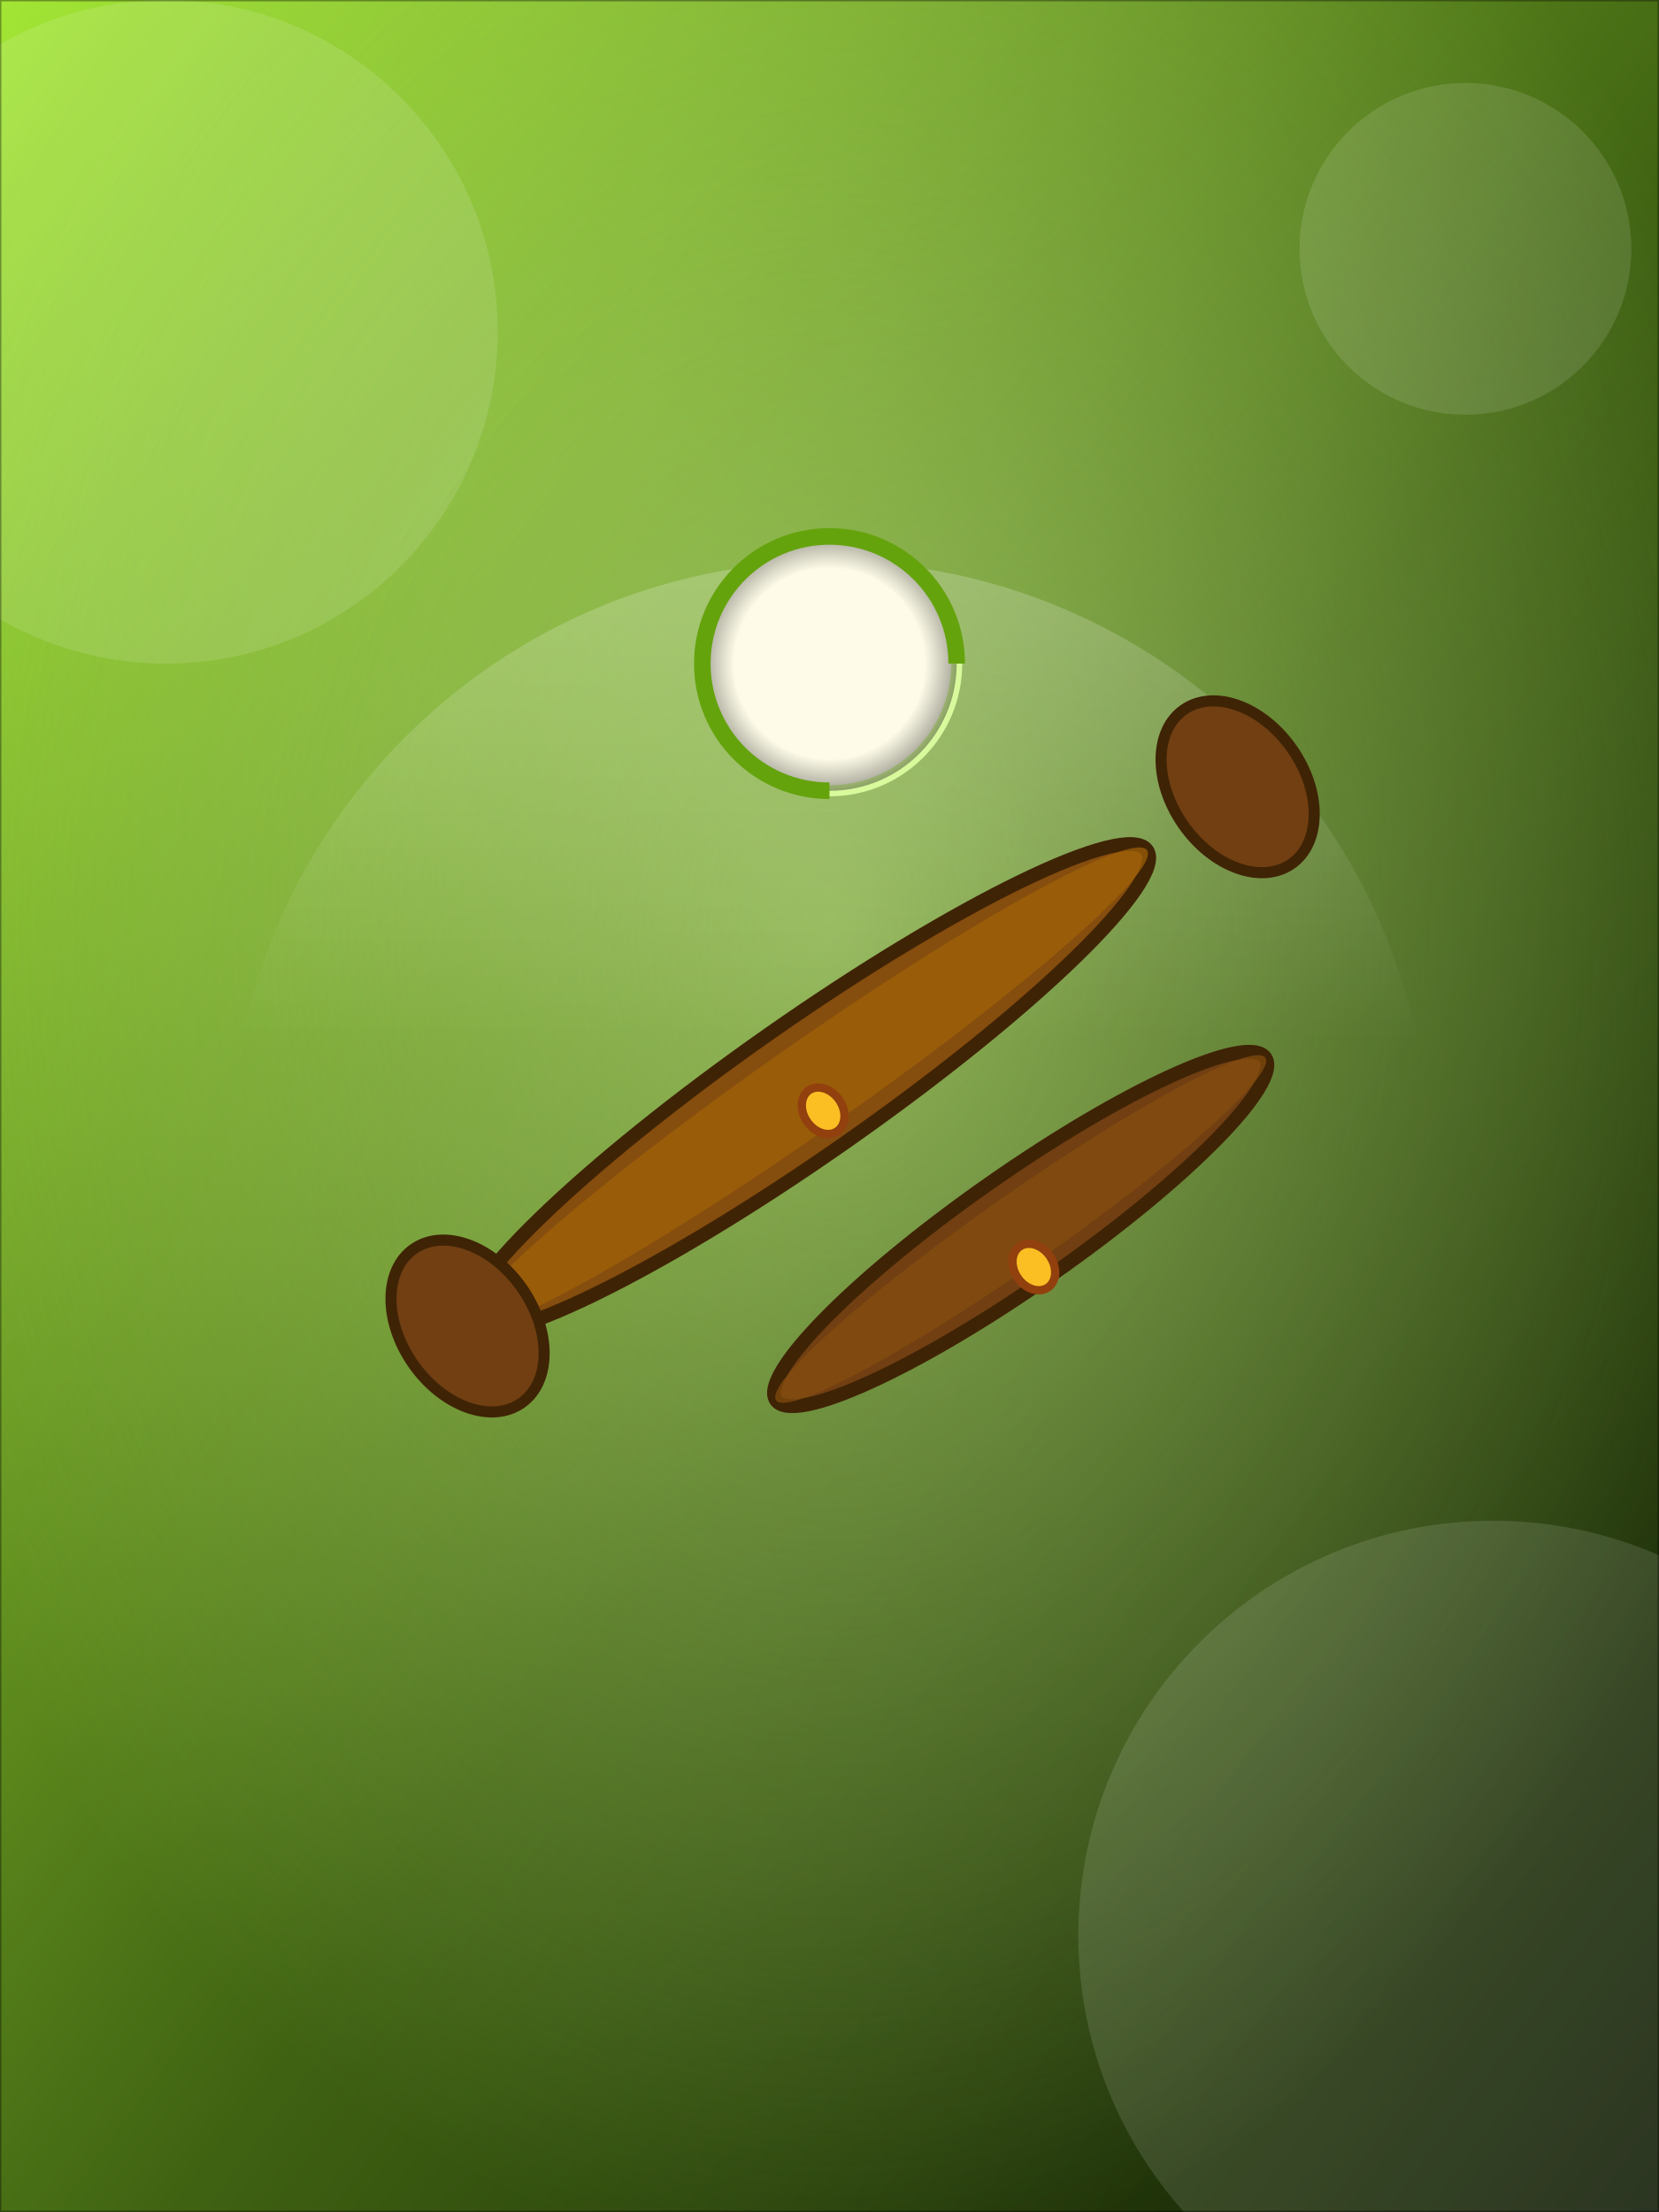
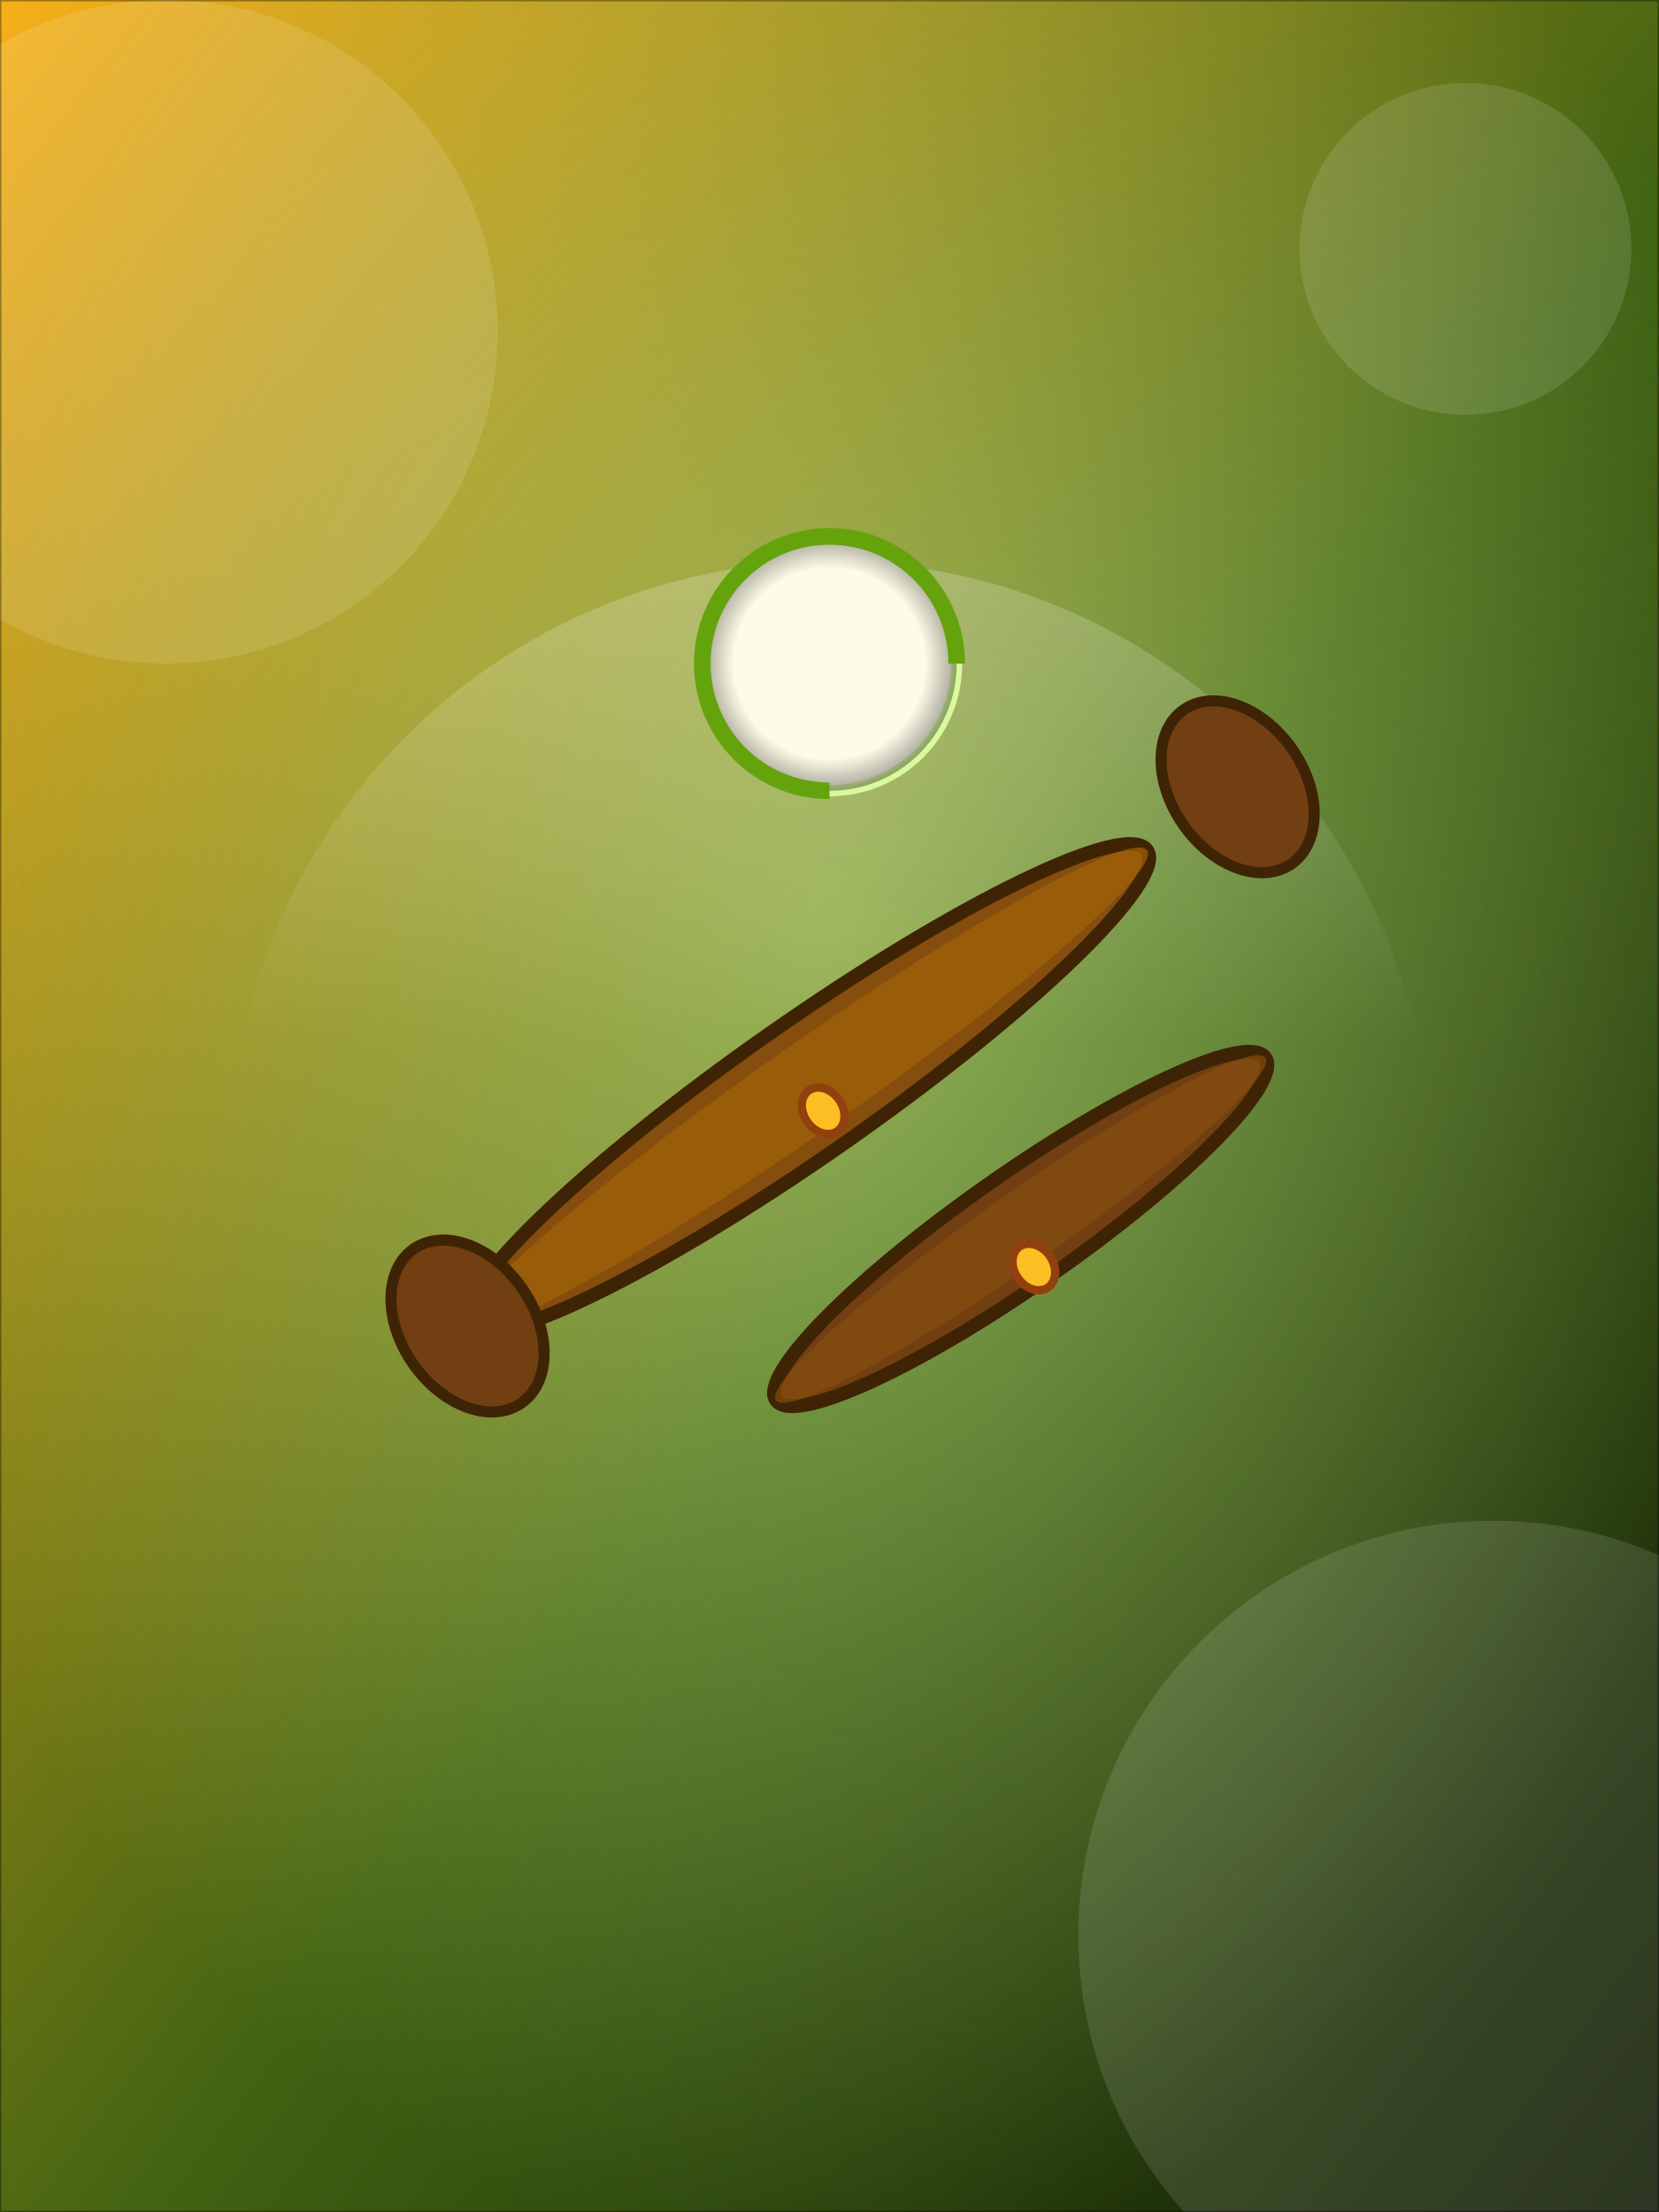
<svg xmlns="http://www.w3.org/2000/svg" width="600" height="800" viewBox="0 0 600 800">
  <defs>
    <linearGradient id="bg" x1="0" y1="0" x2="1" y2="1">
-       <stop offset="0" stop-color="#a3e635" />
+       <stop offset="0" stop-color="#f6b01a" />
      <stop offset="0.55" stop-color="#3f6212" />
      <stop offset="1" stop-color="#0f1a04" />
    </linearGradient>
    <radialGradient id="glow" cx="0.5" cy="0.42" r="0.6">
      <stop offset="0" stop-color="#d9f99d" stop-opacity="0.5" />
      <stop offset="1" stop-color="#d9f99d" stop-opacity="0" />
    </radialGradient>
    <radialGradient id="ring">
      <stop offset="0.75" stop-color="#000" stop-opacity="0" />
      <stop offset="1" stop-color="#000" stop-opacity="0.35" />
    </radialGradient>
    <linearGradient id="sheen" x1="0" y1="0" x2="0" y2="1">
      <stop offset="0" stop-color="#ffffff" stop-opacity="0.22" />
      <stop offset="0.4" stop-color="#ffffff" stop-opacity="0" />
    </linearGradient>
  </defs>
  <rect width="600" height="800" fill="url(#bg)" />
  <rect width="600" height="800" fill="url(#glow)" />
  <ellipse cx="300" cy="420" rx="217" ry="217" fill="url(#sheen)" />
  <g opacity="0.12">
    <circle cx="60" cy="120" r="120" fill="#ffffff" />
    <circle cx="540" cy="700" r="150" fill="#ffffff" />
    <circle cx="530" cy="90" r="60" fill="#ffffff" />
  </g>
  <g transform="translate(300,405) rotate(-35)">
    <ellipse cx="0" cy="-14" rx="150" ry="24" fill="#854d0e" stroke="#3f2305" stroke-width="5" />
    <ellipse cx="0" cy="-14" rx="150" ry="16" fill="#a16207" opacity="0.7" />
    <ellipse cx="34" cy="72" rx="108" ry="20" fill="#713f12" stroke="#3f2305" stroke-width="5" />
    <ellipse cx="34" cy="72" rx="108" ry="13" fill="#854d0e" opacity="0.7" />
    <ellipse cx="0" cy="-4" rx="7" ry="9" fill="#fbbf24" stroke="#92400e" stroke-width="3" />
    <ellipse cx="30" cy="86" rx="7" ry="9" fill="#fbbf24" stroke="#92400e" stroke-width="3" />
    <ellipse cx="-150" cy="-14" rx="24" ry="34" fill="#713f12" stroke="#3f2305" stroke-width="4" />
    <ellipse cx="190" cy="-14" rx="24" ry="34" fill="#713f12" stroke="#3f2305" stroke-width="4" />
  </g>
  <g transform="translate(300,240)">
    <circle cx="0" cy="0" r="46" fill="#fefce8" stroke="#d9f99d" stroke-width="4" />
    <circle cx="0" cy="0" r="46" fill="url(#ring)" />
    <path d="M 0 -46 A 46 46 0 0 0 0 46 M -46 0 A 46 46 0 0 1 46 0" stroke="#65a30d" stroke-width="6" fill="none" />
  </g>
  <rect x="0" y="0" width="600" height="800" fill="none" stroke="rgba(0,0,0,0.35)" stroke-width="1" />
</svg>
